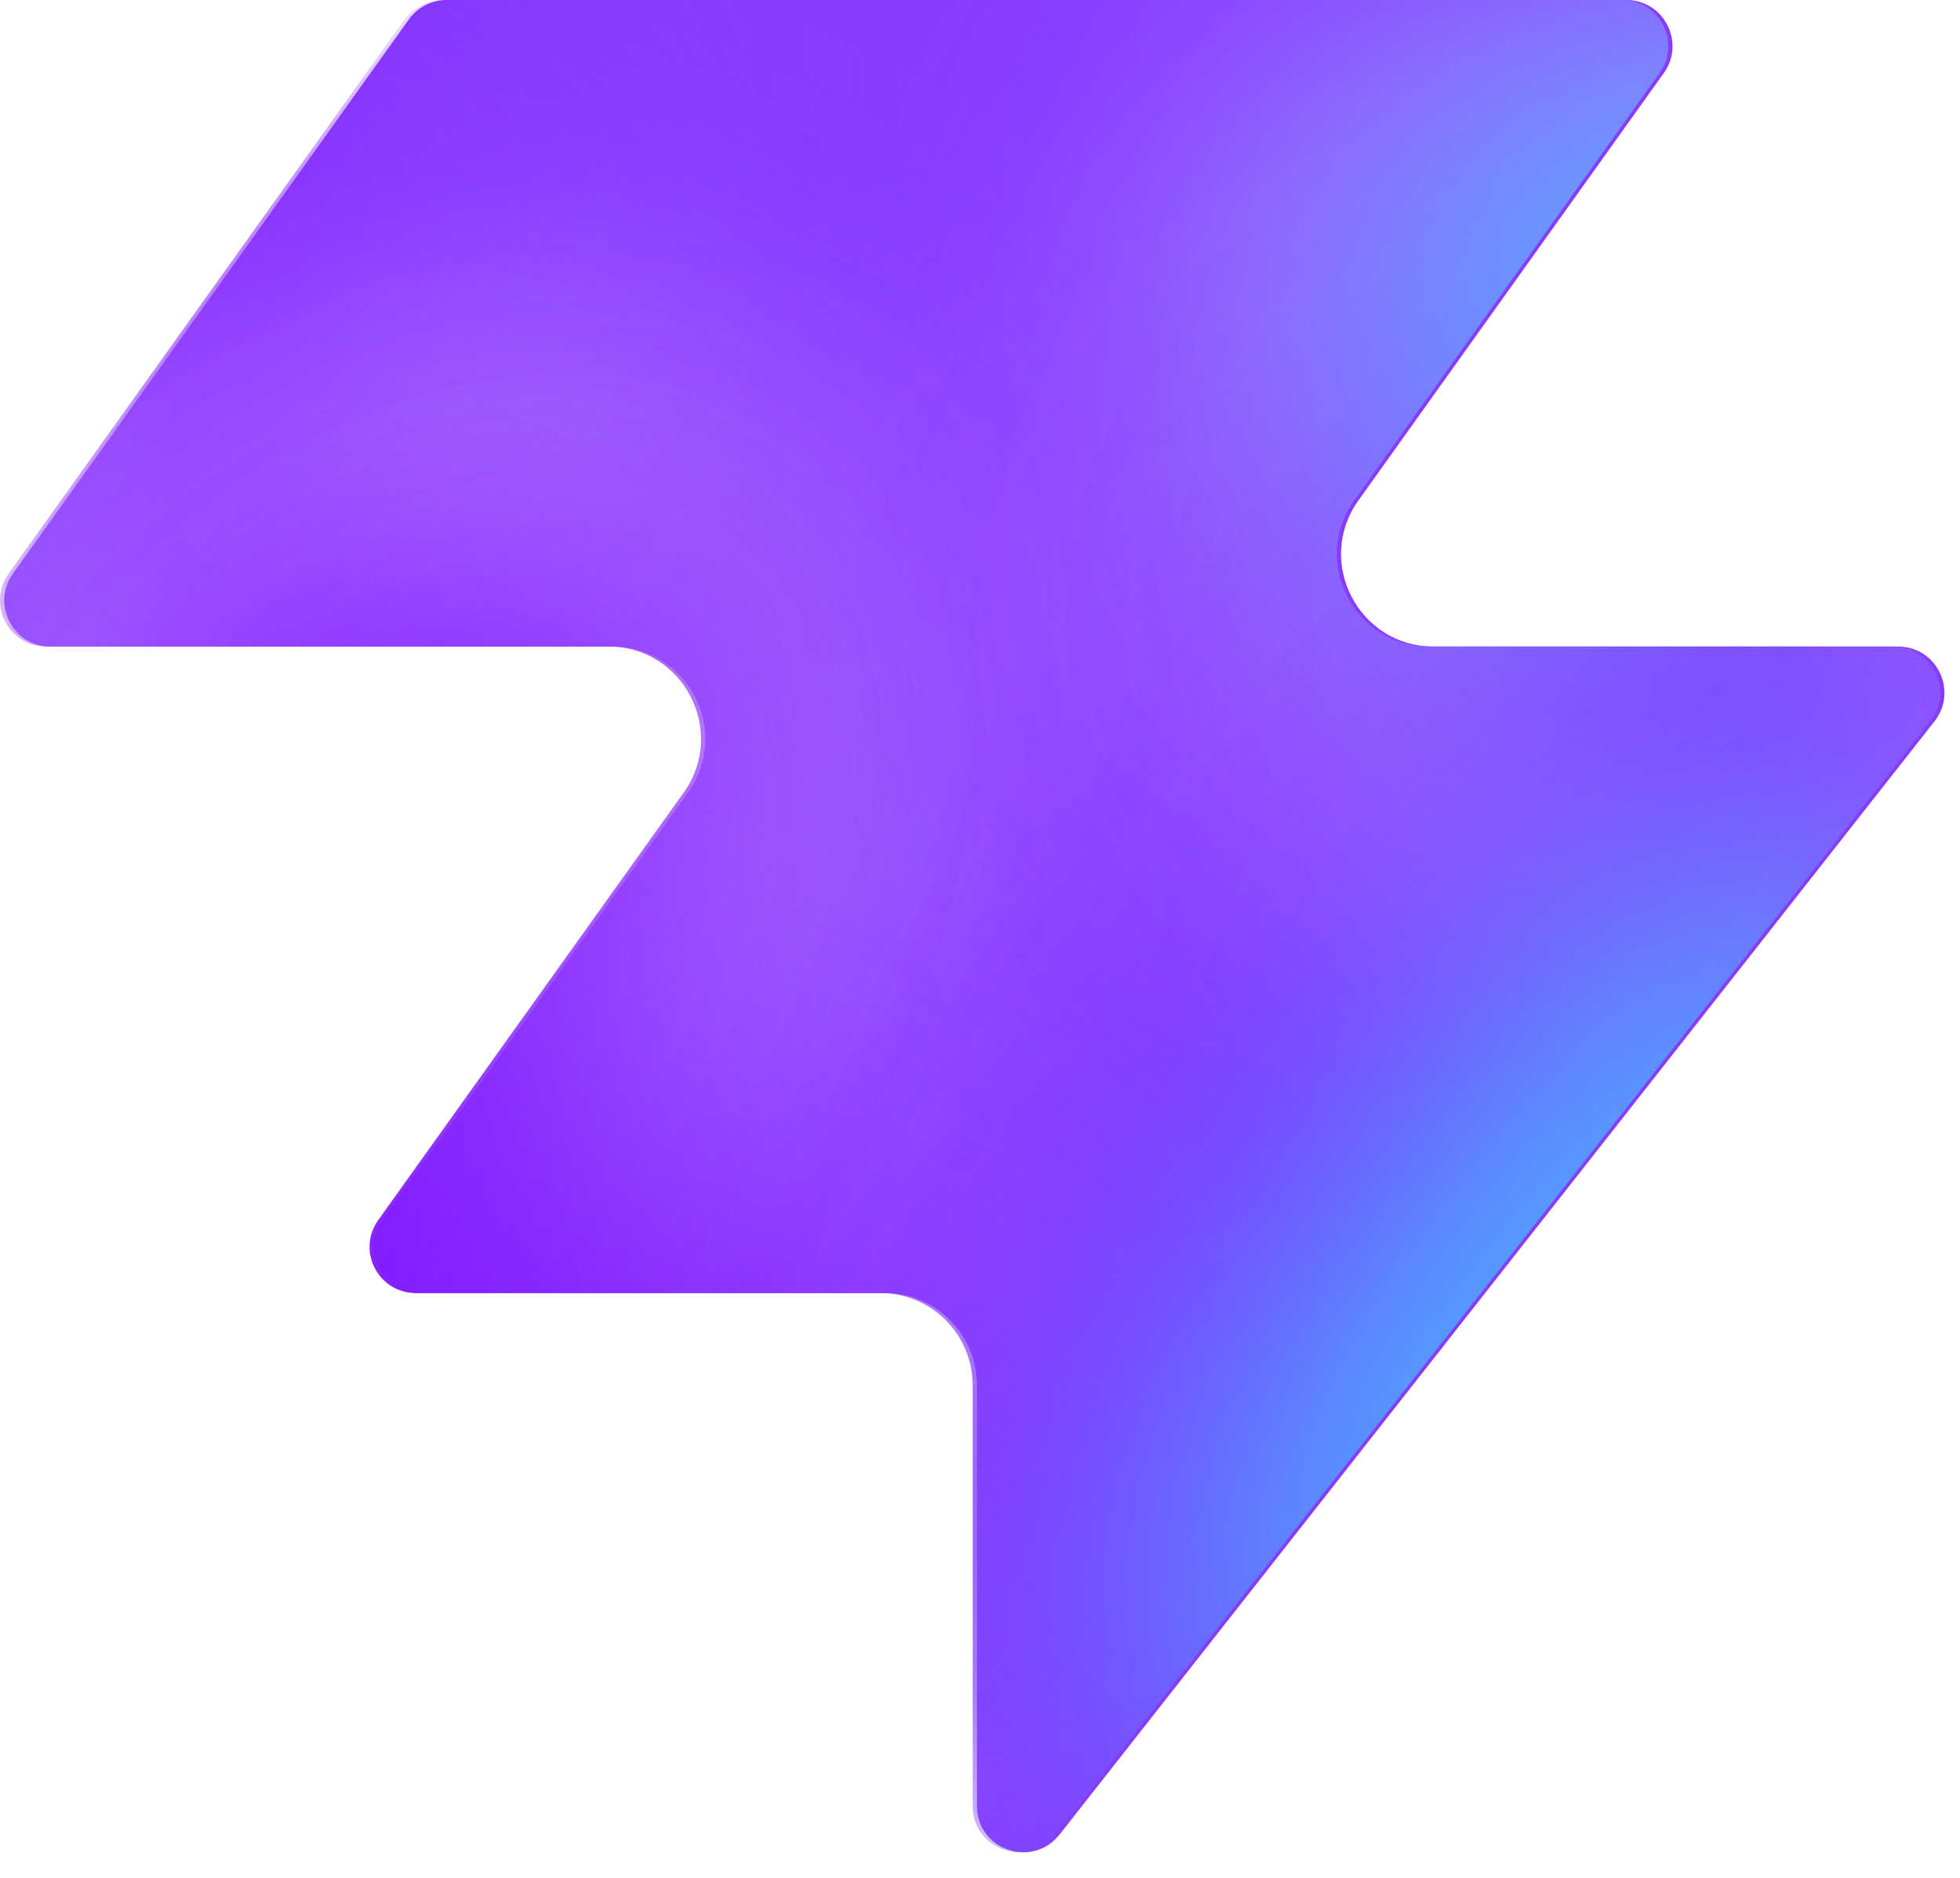
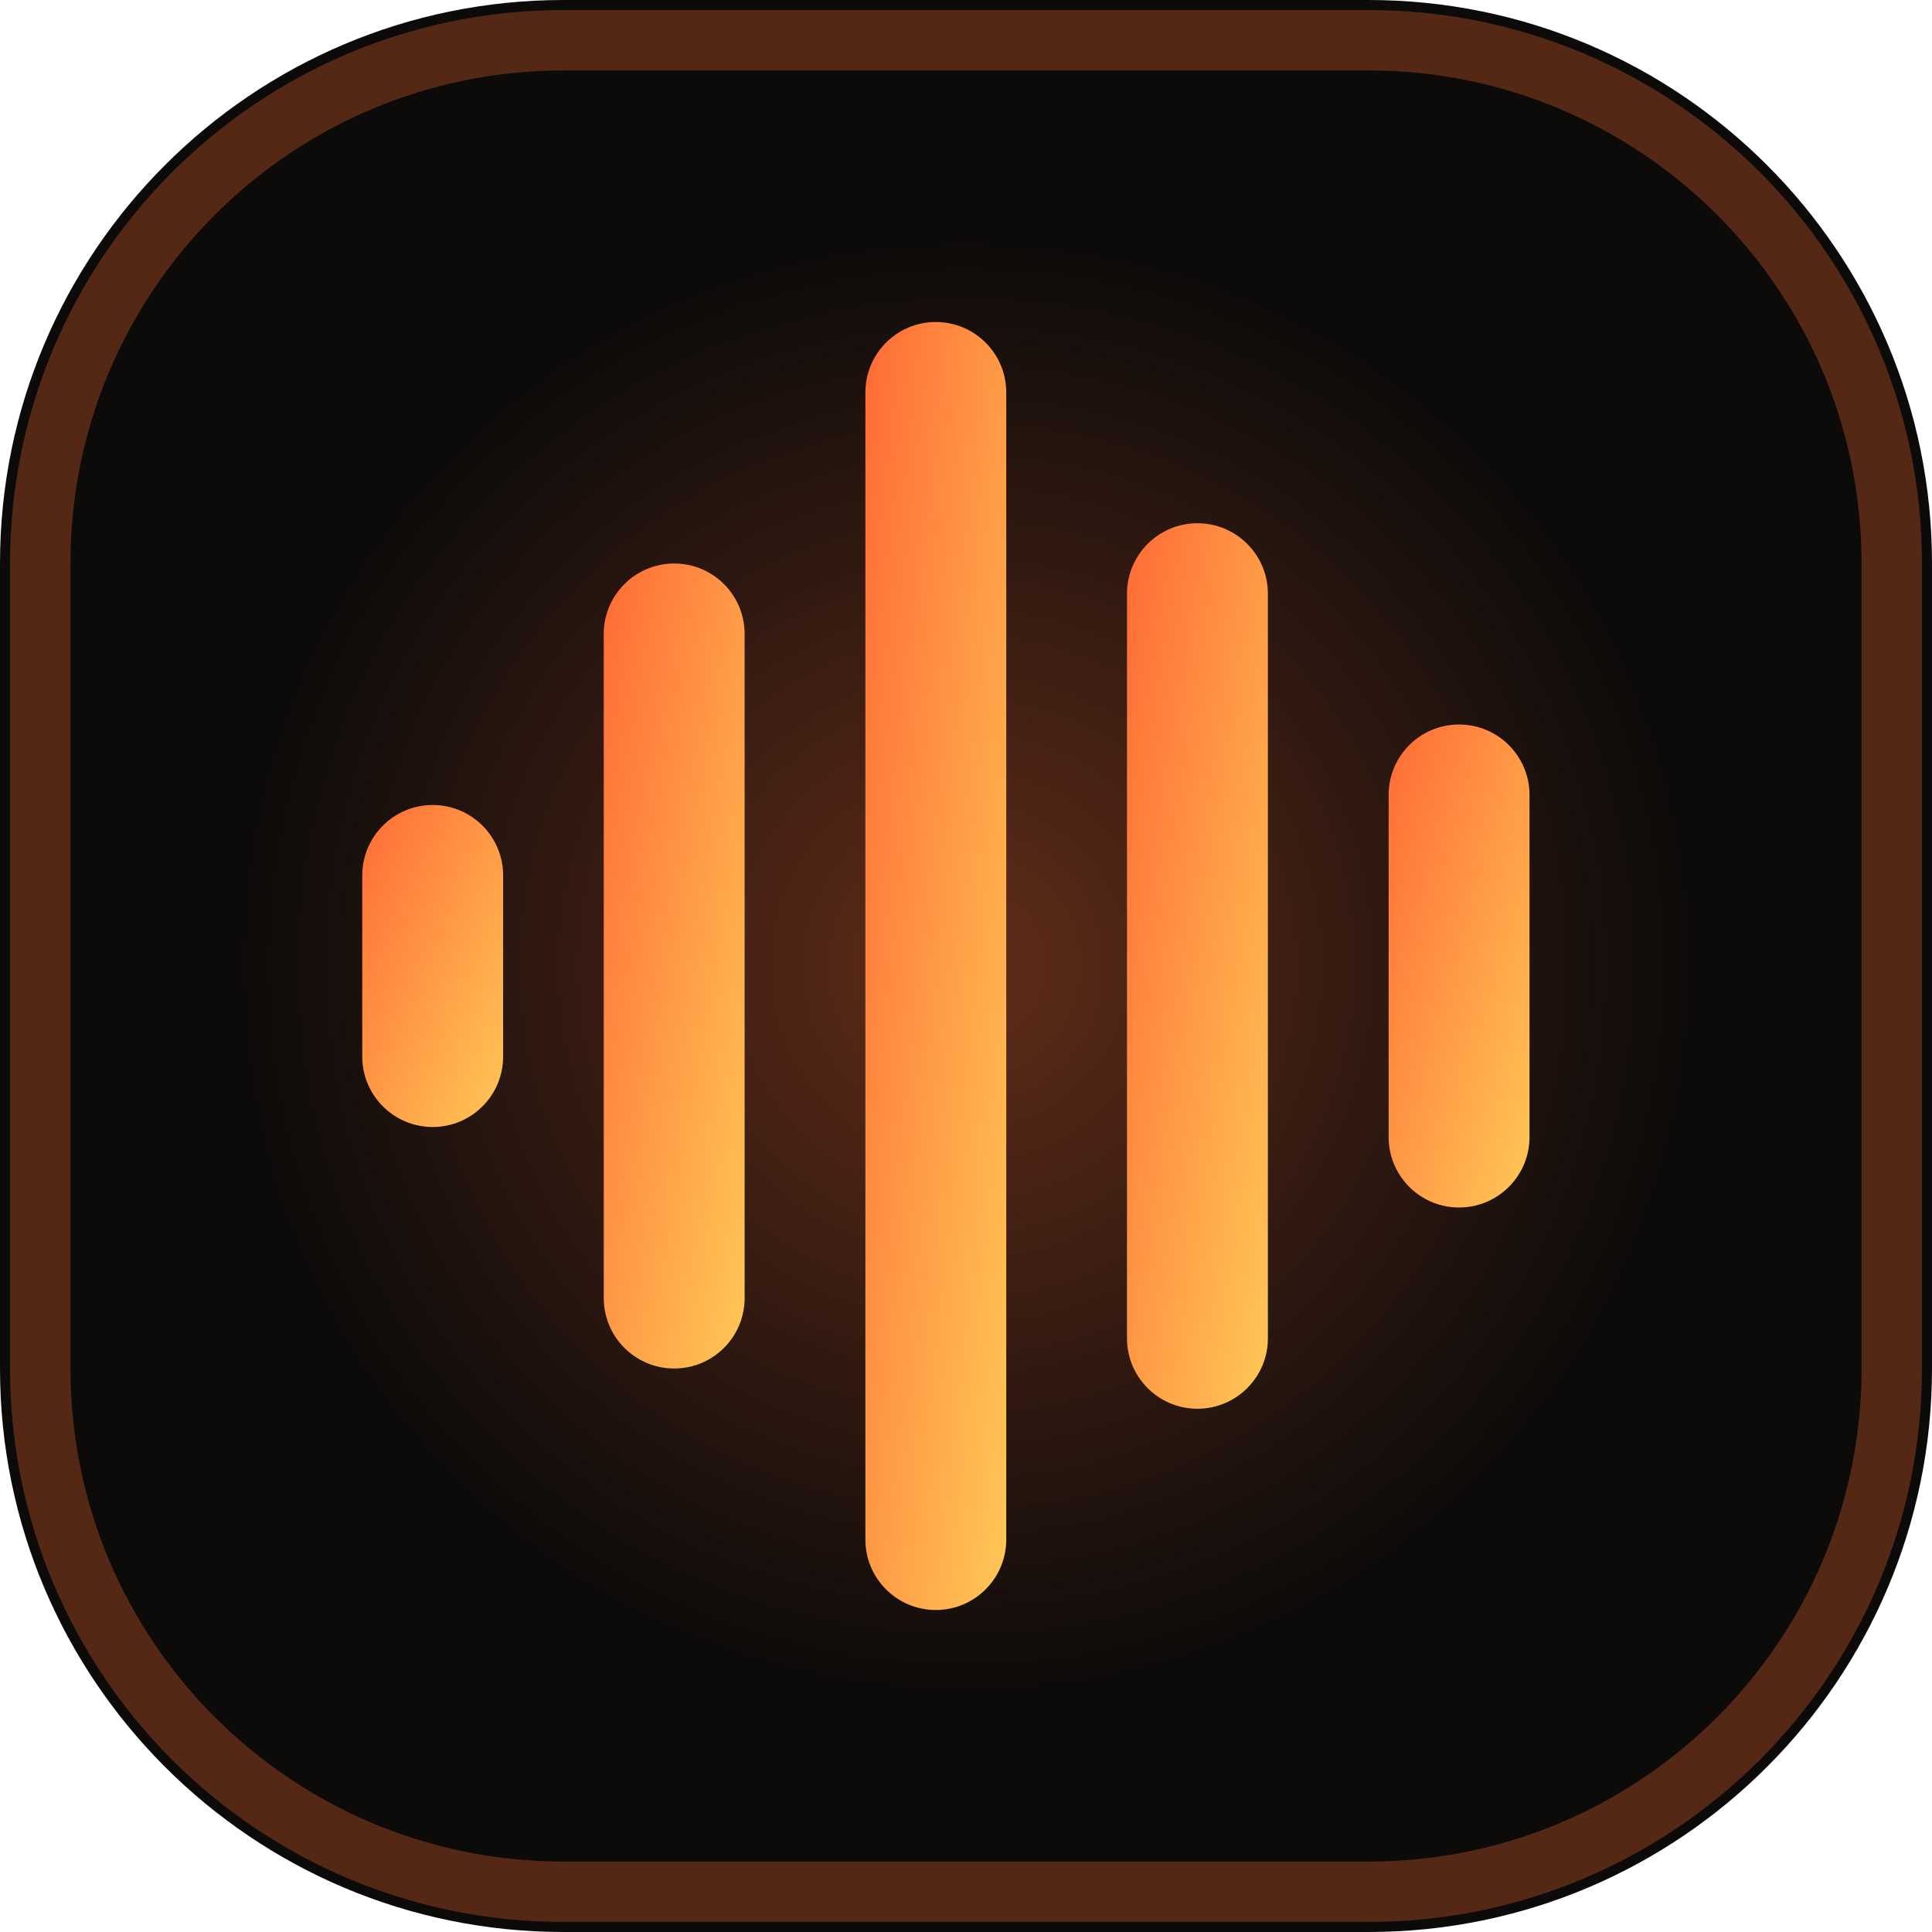
- <svg xmlns="http://www.w3.org/2000/svg" width="48" height="46" fill="none" viewBox="0 0 48 46">
-   <path fill="#863bff" d="M25.946 44.938c-.664.845-2.021.375-2.021-.698V33.937a2.26 2.26 0 0 0-2.262-2.262H10.287c-.92 0-1.456-1.04-.92-1.788l7.48-10.471c1.07-1.497 0-3.578-1.842-3.578H1.237c-.92 0-1.456-1.04-.92-1.788L10.013.474c.214-.297.556-.474.92-.474h28.894c.92 0 1.456 1.04.92 1.788l-7.48 10.471c-1.07 1.498 0 3.579 1.842 3.579h11.377c.943 0 1.473 1.088.89 1.83L25.947 44.94z" style="fill:#863bff;fill:color(display-p3 .525 .23 1);fill-opacity:1" />
-   <mask id="a" width="48" height="46" x="0" y="0" maskUnits="userSpaceOnUse" style="mask-type:alpha">
-     <path fill="#000" d="M25.842 44.938c-.664.844-2.021.375-2.021-.698V33.937a2.26 2.26 0 0 0-2.262-2.262H10.183c-.92 0-1.456-1.04-.92-1.788l7.48-10.471c1.07-1.498 0-3.579-1.842-3.579H1.133c-.92 0-1.456-1.04-.92-1.787L9.91.473c.214-.297.556-.474.92-.474h28.894c.92 0 1.456 1.04.92 1.788l-7.48 10.471c-1.07 1.498 0 3.578 1.842 3.578h11.377c.943 0 1.473 1.088.89 1.832L25.843 44.94z" style="fill:#000;fill-opacity:1" />
-   </mask>
-   <g mask="url(#a)">
-     <g filter="url(#b)">
-       <ellipse cx="5.508" cy="14.704" fill="#ede6ff" rx="5.508" ry="14.704" style="fill:#ede6ff;fill:color(display-p3 .927 .903 1);fill-opacity:1" transform="matrix(.00324 1 1 -.00324 -4.47 31.516)" />
-     </g>
-     <g filter="url(#c)">
-       <ellipse cx="10.399" cy="29.851" fill="#ede6ff" rx="10.399" ry="29.851" style="fill:#ede6ff;fill:color(display-p3 .927 .903 1);fill-opacity:1" transform="matrix(.00324 1 1 -.00324 -39.328 7.883)" />
-     </g>
-     <g filter="url(#d)">
-       <ellipse cx="5.508" cy="30.487" fill="#7e14ff" rx="5.508" ry="30.487" style="fill:#7e14ff;fill:color(display-p3 .492 .077 1);fill-opacity:1" transform="rotate(89.814 -25.913 -14.639)scale(1 -1)" />
-     </g>
-     <g filter="url(#e)">
-       <ellipse cx="5.508" cy="30.599" fill="#7e14ff" rx="5.508" ry="30.599" style="fill:#7e14ff;fill:color(display-p3 .492 .077 1);fill-opacity:1" transform="rotate(89.814 -32.644 -3.334)scale(1 -1)" />
-     </g>
-     <g filter="url(#f)">
-       <ellipse cx="5.508" cy="30.599" fill="#7e14ff" rx="5.508" ry="30.599" style="fill:#7e14ff;fill:color(display-p3 .492 .077 1);fill-opacity:1" transform="matrix(.00324 1 1 -.00324 -34.34 30.47)" />
-     </g>
-     <g filter="url(#g)">
-       <ellipse cx="14.072" cy="22.078" fill="#ede6ff" rx="14.072" ry="22.078" style="fill:#ede6ff;fill:color(display-p3 .927 .903 1);fill-opacity:1" transform="rotate(93.35 24.506 48.493)scale(-1 1)" />
-     </g>
-     <g filter="url(#h)">
-       <ellipse cx="3.47" cy="21.501" fill="#7e14ff" rx="3.47" ry="21.501" style="fill:#7e14ff;fill:color(display-p3 .492 .077 1);fill-opacity:1" transform="rotate(89.009 28.708 47.59)scale(-1 1)" />
-     </g>
-     <g filter="url(#i)">
-       <ellipse cx="3.47" cy="21.501" fill="#7e14ff" rx="3.47" ry="21.501" style="fill:#7e14ff;fill:color(display-p3 .492 .077 1);fill-opacity:1" transform="rotate(89.009 28.708 47.59)scale(-1 1)" />
-     </g>
-     <g filter="url(#j)">
-       <ellipse cx=".387" cy="8.972" fill="#7e14ff" rx="4.407" ry="29.108" style="fill:#7e14ff;fill:color(display-p3 .492 .077 1);fill-opacity:1" transform="rotate(39.51 .387 8.972)" />
-     </g>
-     <g filter="url(#k)">
-       <ellipse cx="47.523" cy="-6.092" fill="#7e14ff" rx="4.407" ry="29.108" style="fill:#7e14ff;fill:color(display-p3 .492 .077 1);fill-opacity:1" transform="rotate(37.892 47.523 -6.092)" />
-     </g>
-     <g filter="url(#l)">
-       <ellipse cx="41.412" cy="6.333" fill="#47bfff" rx="5.971" ry="9.665" style="fill:#47bfff;fill:color(display-p3 .28 .748 1);fill-opacity:1" transform="rotate(37.892 41.412 6.333)" />
-     </g>
-     <g filter="url(#m)">
-       <ellipse cx="-1.879" cy="38.332" fill="#7e14ff" rx="4.407" ry="29.108" style="fill:#7e14ff;fill:color(display-p3 .492 .077 1);fill-opacity:1" transform="rotate(37.892 -1.88 38.332)" />
-     </g>
-     <g filter="url(#n)">
-       <ellipse cx="-1.879" cy="38.332" fill="#7e14ff" rx="4.407" ry="29.108" style="fill:#7e14ff;fill:color(display-p3 .492 .077 1);fill-opacity:1" transform="rotate(37.892 -1.88 38.332)" />
-     </g>
-     <g filter="url(#o)">
-       <ellipse cx="35.651" cy="29.907" fill="#7e14ff" rx="4.407" ry="29.108" style="fill:#7e14ff;fill:color(display-p3 .492 .077 1);fill-opacity:1" transform="rotate(37.892 35.651 29.907)" />
-     </g>
-     <g filter="url(#p)">
-       <ellipse cx="38.418" cy="32.4" fill="#47bfff" rx="5.971" ry="15.297" style="fill:#47bfff;fill:color(display-p3 .28 .748 1);fill-opacity:1" transform="rotate(37.892 38.418 32.4)" />
-     </g>
-   </g>
+ <svg xmlns="http://www.w3.org/2000/svg" viewBox="0 0 48 48" fill="none">
  <defs>
-     <filter id="b" width="60.045" height="41.654" x="-19.77" y="16.149" color-interpolation-filters="sRGB" filterUnits="userSpaceOnUse">
-       <feFlood flood-opacity="0" result="BackgroundImageFix" />
-       <feBlend in="SourceGraphic" in2="BackgroundImageFix" result="shape" />
-       <feGaussianBlur result="effect1_foregroundBlur_2002_17158" stdDeviation="7.659" />
-     </filter>
-     <filter id="c" width="90.34" height="51.437" x="-54.613" y="-7.533" color-interpolation-filters="sRGB" filterUnits="userSpaceOnUse">
-       <feFlood flood-opacity="0" result="BackgroundImageFix" />
-       <feBlend in="SourceGraphic" in2="BackgroundImageFix" result="shape" />
-       <feGaussianBlur result="effect1_foregroundBlur_2002_17158" stdDeviation="7.659" />
-     </filter>
-     <filter id="d" width="79.355" height="29.4" x="-49.64" y="2.03" color-interpolation-filters="sRGB" filterUnits="userSpaceOnUse">
-       <feFlood flood-opacity="0" result="BackgroundImageFix" />
-       <feBlend in="SourceGraphic" in2="BackgroundImageFix" result="shape" />
-       <feGaussianBlur result="effect1_foregroundBlur_2002_17158" stdDeviation="4.596" />
-     </filter>
-     <filter id="e" width="79.579" height="29.4" x="-45.045" y="20.029" color-interpolation-filters="sRGB" filterUnits="userSpaceOnUse">
-       <feFlood flood-opacity="0" result="BackgroundImageFix" />
-       <feBlend in="SourceGraphic" in2="BackgroundImageFix" result="shape" />
-       <feGaussianBlur result="effect1_foregroundBlur_2002_17158" stdDeviation="4.596" />
-     </filter>
-     <filter id="f" width="79.579" height="29.4" x="-43.513" y="21.178" color-interpolation-filters="sRGB" filterUnits="userSpaceOnUse">
-       <feFlood flood-opacity="0" result="BackgroundImageFix" />
-       <feBlend in="SourceGraphic" in2="BackgroundImageFix" result="shape" />
-       <feGaussianBlur result="effect1_foregroundBlur_2002_17158" stdDeviation="4.596" />
-     </filter>
-     <filter id="g" width="74.749" height="58.852" x="15.756" y="-17.901" color-interpolation-filters="sRGB" filterUnits="userSpaceOnUse">
-       <feFlood flood-opacity="0" result="BackgroundImageFix" />
-       <feBlend in="SourceGraphic" in2="BackgroundImageFix" result="shape" />
-       <feGaussianBlur result="effect1_foregroundBlur_2002_17158" stdDeviation="7.659" />
-     </filter>
-     <filter id="h" width="61.377" height="25.362" x="23.548" y="2.284" color-interpolation-filters="sRGB" filterUnits="userSpaceOnUse">
-       <feFlood flood-opacity="0" result="BackgroundImageFix" />
-       <feBlend in="SourceGraphic" in2="BackgroundImageFix" result="shape" />
-       <feGaussianBlur result="effect1_foregroundBlur_2002_17158" stdDeviation="4.596" />
-     </filter>
-     <filter id="i" width="61.377" height="25.362" x="23.548" y="2.284" color-interpolation-filters="sRGB" filterUnits="userSpaceOnUse">
-       <feFlood flood-opacity="0" result="BackgroundImageFix" />
-       <feBlend in="SourceGraphic" in2="BackgroundImageFix" result="shape" />
-       <feGaussianBlur result="effect1_foregroundBlur_2002_17158" stdDeviation="4.596" />
-     </filter>
-     <filter id="j" width="56.045" height="63.649" x="-27.636" y="-22.853" color-interpolation-filters="sRGB" filterUnits="userSpaceOnUse">
-       <feFlood flood-opacity="0" result="BackgroundImageFix" />
-       <feBlend in="SourceGraphic" in2="BackgroundImageFix" result="shape" />
-       <feGaussianBlur result="effect1_foregroundBlur_2002_17158" stdDeviation="4.596" />
-     </filter>
-     <filter id="k" width="54.814" height="64.646" x="20.116" y="-38.415" color-interpolation-filters="sRGB" filterUnits="userSpaceOnUse">
-       <feFlood flood-opacity="0" result="BackgroundImageFix" />
-       <feBlend in="SourceGraphic" in2="BackgroundImageFix" result="shape" />
-       <feGaussianBlur result="effect1_foregroundBlur_2002_17158" stdDeviation="4.596" />
-     </filter>
-     <filter id="l" width="33.541" height="35.313" x="24.641" y="-11.323" color-interpolation-filters="sRGB" filterUnits="userSpaceOnUse">
-       <feFlood flood-opacity="0" result="BackgroundImageFix" />
-       <feBlend in="SourceGraphic" in2="BackgroundImageFix" result="shape" />
-       <feGaussianBlur result="effect1_foregroundBlur_2002_17158" stdDeviation="4.596" />
-     </filter>
-     <filter id="m" width="54.814" height="64.646" x="-29.286" y="6.009" color-interpolation-filters="sRGB" filterUnits="userSpaceOnUse">
-       <feFlood flood-opacity="0" result="BackgroundImageFix" />
-       <feBlend in="SourceGraphic" in2="BackgroundImageFix" result="shape" />
-       <feGaussianBlur result="effect1_foregroundBlur_2002_17158" stdDeviation="4.596" />
-     </filter>
-     <filter id="n" width="54.814" height="64.646" x="-29.286" y="6.009" color-interpolation-filters="sRGB" filterUnits="userSpaceOnUse">
-       <feFlood flood-opacity="0" result="BackgroundImageFix" />
-       <feBlend in="SourceGraphic" in2="BackgroundImageFix" result="shape" />
-       <feGaussianBlur result="effect1_foregroundBlur_2002_17158" stdDeviation="4.596" />
-     </filter>
-     <filter id="o" width="54.814" height="64.646" x="8.244" y="-2.416" color-interpolation-filters="sRGB" filterUnits="userSpaceOnUse">
-       <feFlood flood-opacity="0" result="BackgroundImageFix" />
-       <feBlend in="SourceGraphic" in2="BackgroundImageFix" result="shape" />
-       <feGaussianBlur result="effect1_foregroundBlur_2002_17158" stdDeviation="4.596" />
-     </filter>
-     <filter id="p" width="39.409" height="43.623" x="18.713" y="10.588" color-interpolation-filters="sRGB" filterUnits="userSpaceOnUse">
-       <feFlood flood-opacity="0" result="BackgroundImageFix" />
-       <feBlend in="SourceGraphic" in2="BackgroundImageFix" result="shape" />
-       <feGaussianBlur result="effect1_foregroundBlur_2002_17158" stdDeviation="4.596" />
-     </filter>
+     <linearGradient id="sonara-grad" x1="0%" y1="0%" x2="100%" y2="100%">
+       <stop offset="0%" stop-color="#FF6B35" />
+       <stop offset="100%" stop-color="#FFC857" />
+     </linearGradient>
+     <radialGradient id="sonara-glow" cx="50%" cy="50%" r="50%">
+       <stop offset="0%" stop-color="#FF6B35" stop-opacity="0.35" />
+       <stop offset="100%" stop-color="#FF6B35" stop-opacity="0" />
+     </radialGradient>
  </defs>
+   <rect width="48" height="48" rx="14" fill="#0D0B0A" />
+   <rect width="46" height="46" x="1" y="1" rx="13" stroke="#FF6B35" stroke-opacity="0.3" stroke-width="1.5" />
+   <circle cx="24" cy="24" r="18" fill="url(#sonara-glow)" />
+   <rect x="9" y="20" width="3.5" height="8" rx="1.75" fill="url(#sonara-grad)" />
+   <rect x="15" y="14" width="3.5" height="20" rx="1.75" fill="url(#sonara-grad)" />
+   <rect x="21.5" y="8" width="3.5" height="32" rx="1.75" fill="url(#sonara-grad)" />
+   <rect x="28" y="13" width="3.5" height="22" rx="1.75" fill="url(#sonara-grad)" />
+   <rect x="34.5" y="18" width="3.5" height="12" rx="1.75" fill="url(#sonara-grad)" />
</svg>
